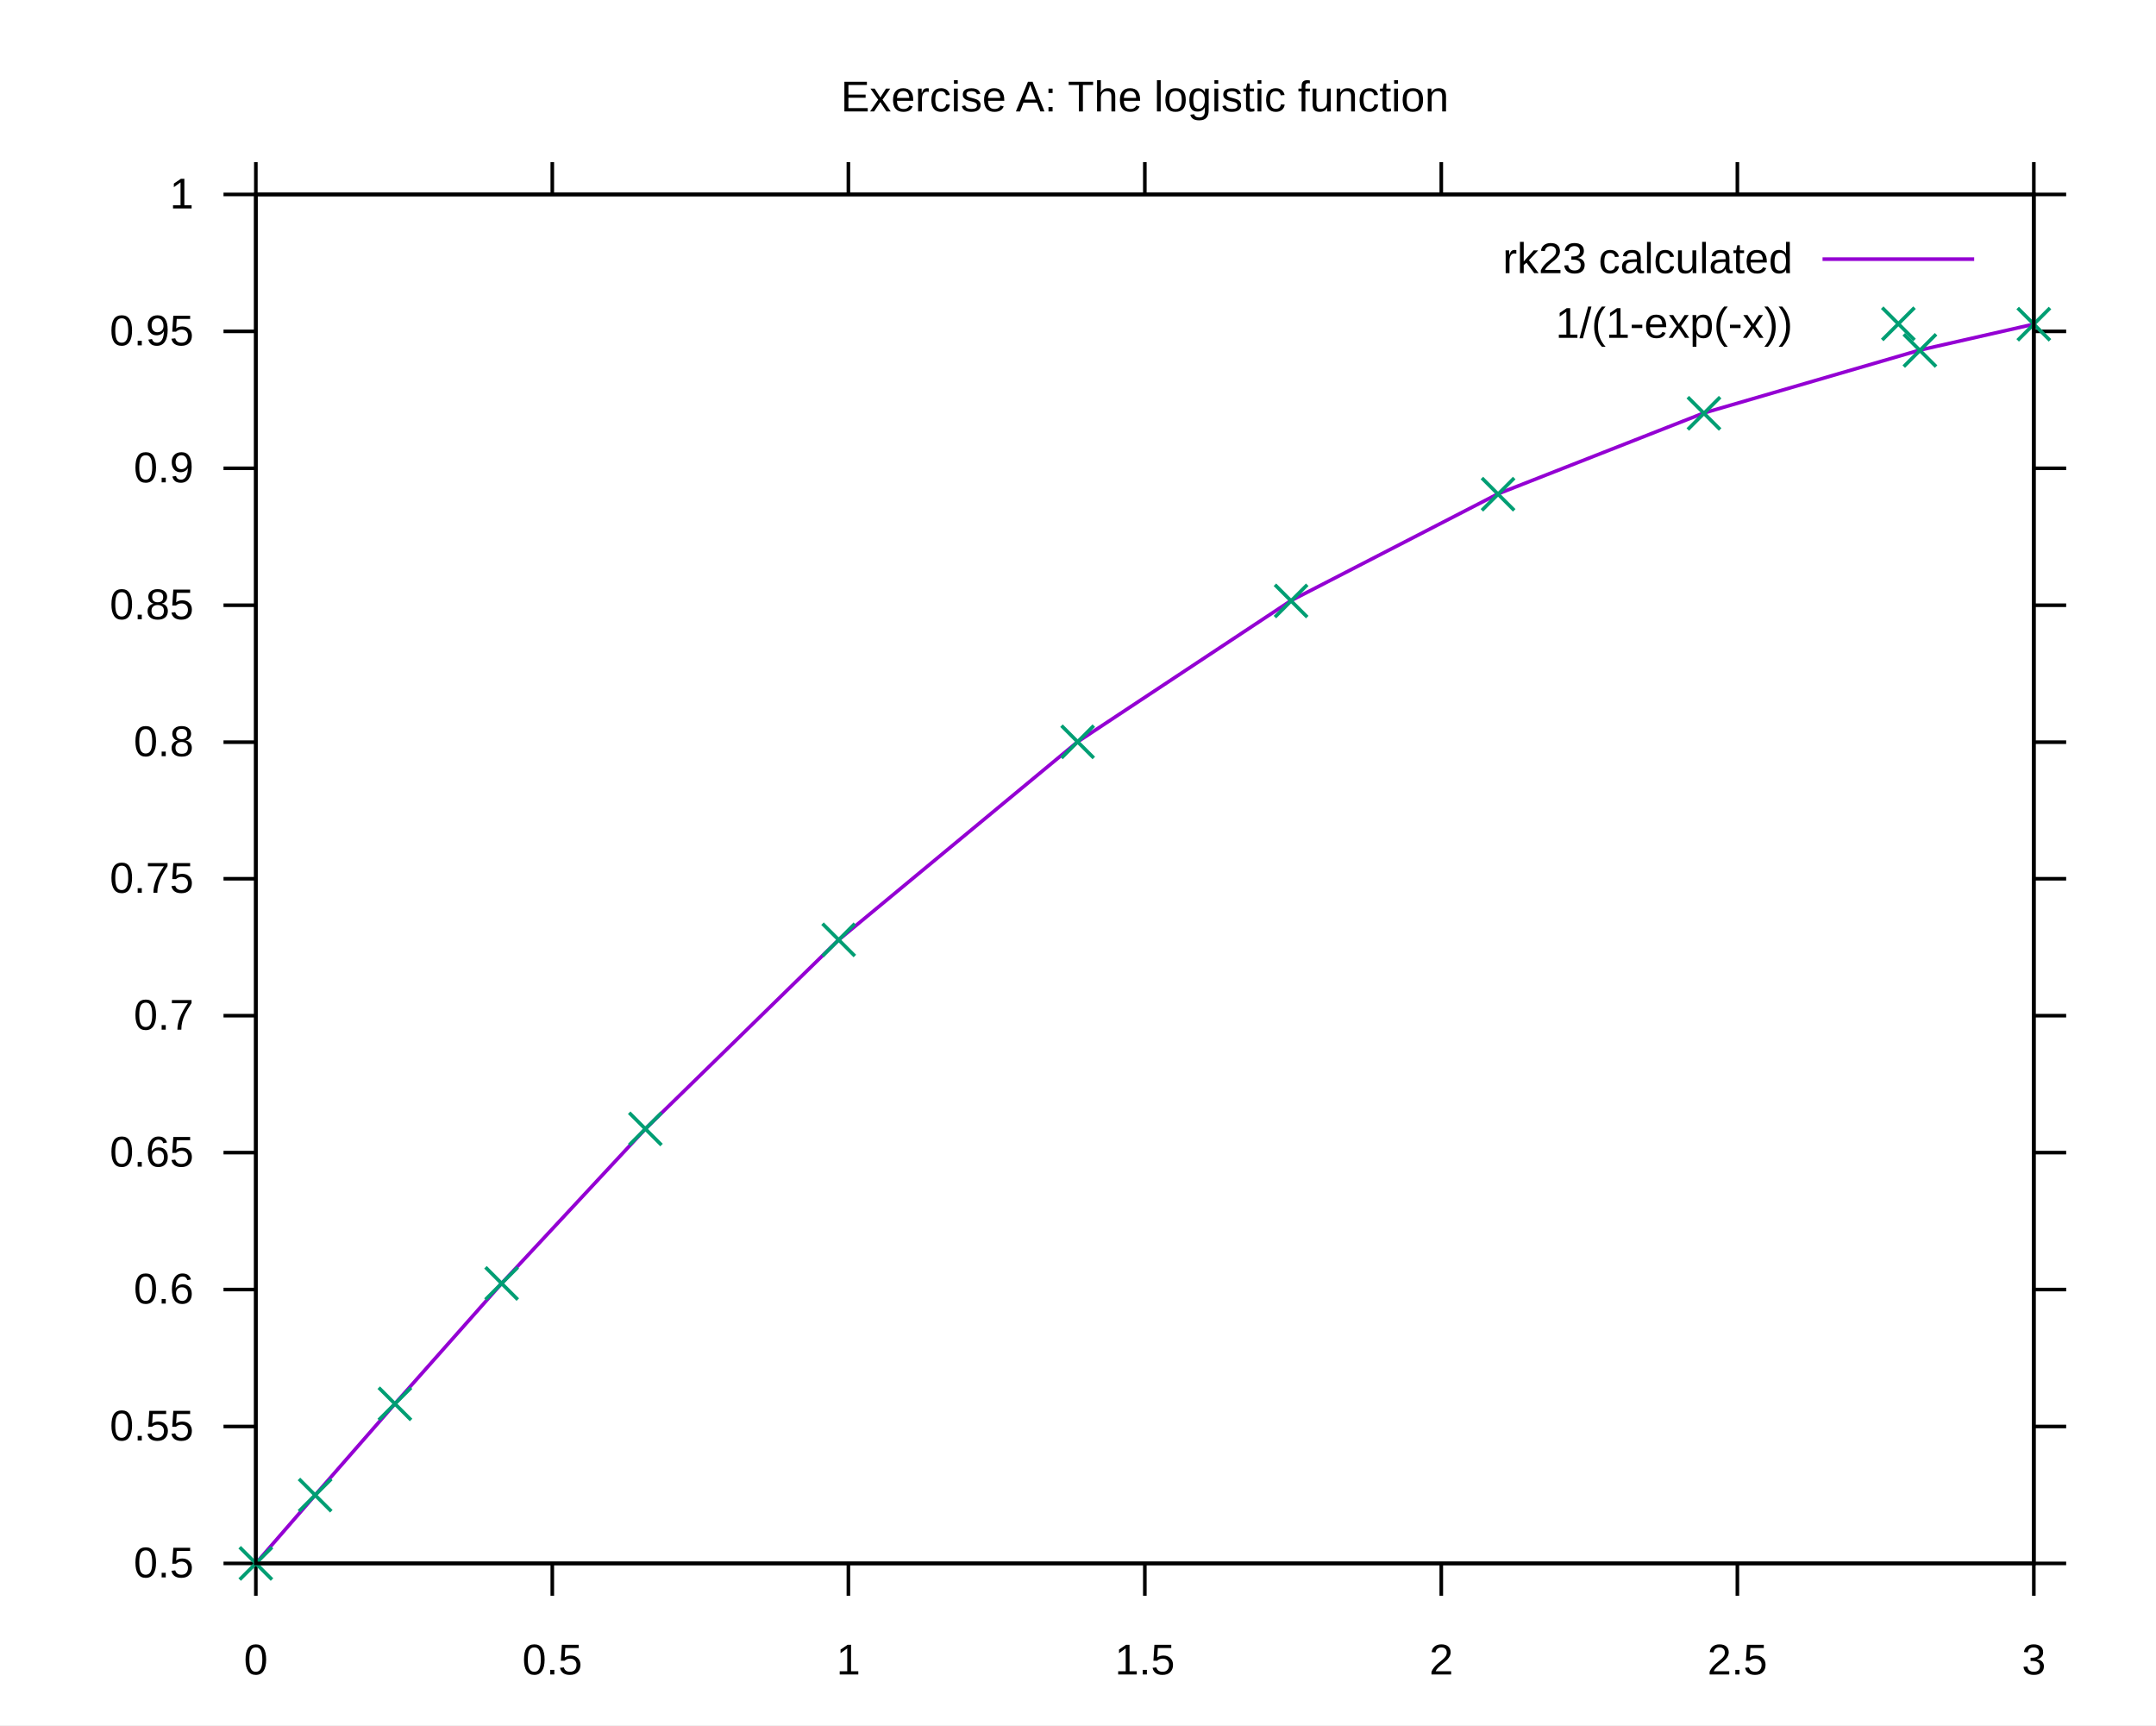
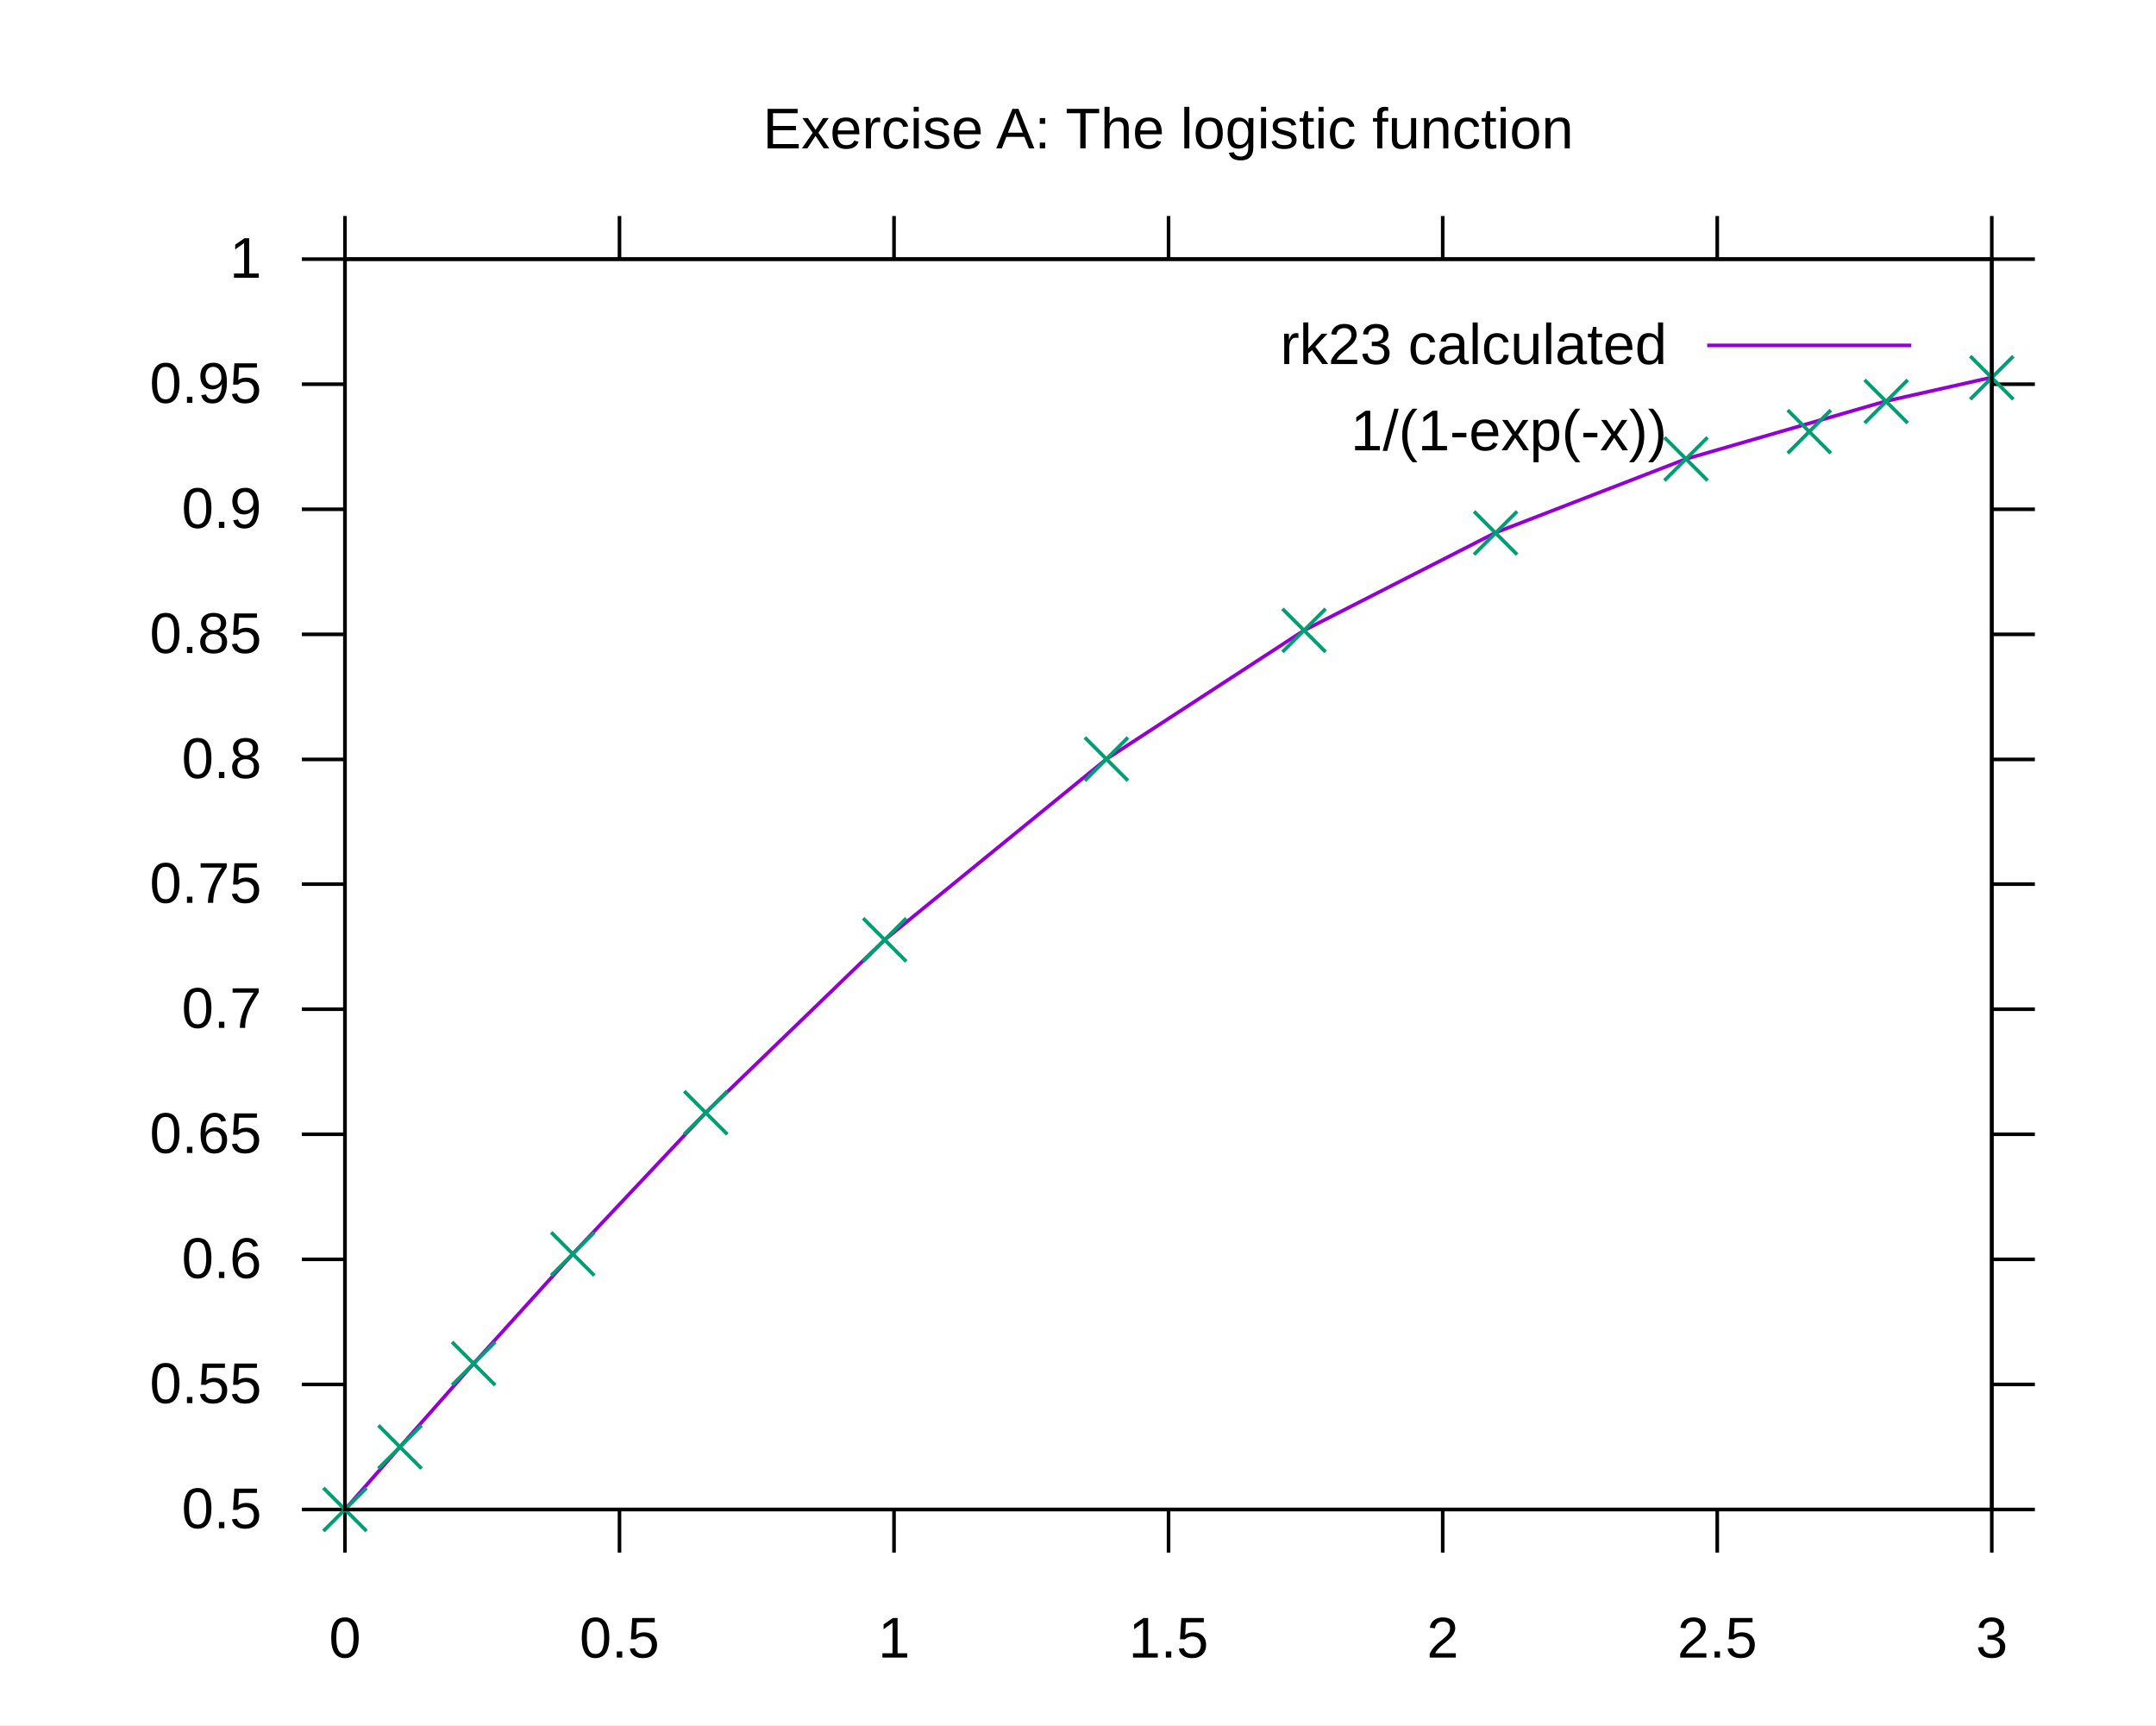
<svg xmlns="http://www.w3.org/2000/svg" xmlns:xlink="http://www.w3.org/1999/xlink" width="600" height="480" viewBox="0 0 600 480">
  <g id="gnuplot_canvas">
    <rect x="0" y="0" width="600" height="480" fill="#ffffff" />
    <defs>
      <circle id="gpDot" r="0.5" stroke-width="0.5" />
-       <path id="gpPt0" stroke-width="0.222" stroke="currentColor" d="M-1,0 h2 M0,-1 v2" />
-       <path id="gpPt1" stroke-width="0.222" stroke="currentColor" d="M-1,-1 L1,1 M1,-1 L-1,1" />
-       <path id="gpPt2" stroke-width="0.222" stroke="currentColor" d="M-1,0 L1,0 M0,-1 L0,1 M-1,-1 L1,1 M-1,1 L1,-1" />
-       <rect id="gpPt3" stroke-width="0.222" stroke="currentColor" x="-1" y="-1" width="2" height="2" />
-       <rect id="gpPt4" stroke-width="0.222" stroke="currentColor" fill="currentColor" x="-1" y="-1" width="2" height="2" />
-       <circle id="gpPt5" stroke-width="0.222" stroke="currentColor" cx="0" cy="0" r="1" />
+       <path id="gpPt0" stroke-width="0.167" stroke="currentColor" d="M-1,0 h2 M0,-1 v2" />
+       <path id="gpPt1" stroke-width="0.167" stroke="currentColor" d="M-1,-1 L1,1 M1,-1 L-1,1" />
+       <path id="gpPt2" stroke-width="0.167" stroke="currentColor" d="M-1,0 L1,0 M0,-1 L0,1 M-1,-1 L1,1 M-1,1 L1,-1" />
+       <rect id="gpPt3" stroke-width="0.167" stroke="currentColor" x="-1" y="-1" width="2" height="2" />
+       <rect id="gpPt4" stroke-width="0.167" stroke="currentColor" fill="currentColor" x="-1" y="-1" width="2" height="2" />
+       <circle id="gpPt5" stroke-width="0.167" stroke="currentColor" cx="0" cy="0" r="1" />
      <use xlink:href="#gpPt5" id="gpPt6" fill="currentColor" stroke="none" />
-       <path id="gpPt7" stroke-width="0.222" stroke="currentColor" d="M0,-1.33 L-1.33,0.67 L1.33,0.67 z" />
+       <path id="gpPt7" stroke-width="0.167" stroke="currentColor" d="M0,-1.33 L-1.33,0.67 L1.33,0.67 z" />
      <use xlink:href="#gpPt7" id="gpPt8" fill="currentColor" stroke="none" />
      <use xlink:href="#gpPt7" id="gpPt9" stroke="currentColor" transform="rotate(180)" />
      <use xlink:href="#gpPt9" id="gpPt10" fill="currentColor" stroke="none" />
      <use xlink:href="#gpPt3" id="gpPt11" stroke="currentColor" transform="rotate(45)" />
      <use xlink:href="#gpPt11" id="gpPt12" fill="currentColor" stroke="none" />
-       <path id="gpPt13" stroke-width="0.222" stroke="currentColor" d="M0,1.330 L1.265,0.411 L0.782,-1.067 L-0.782,-1.076 L-1.265,0.411 z" />
+       <path id="gpPt13" stroke-width="0.167" stroke="currentColor" d="M0,1.330 L1.265,0.411 L0.782,-1.067 L-0.782,-1.076 L-1.265,0.411 z" />
      <use xlink:href="#gpPt13" id="gpPt14" fill="currentColor" stroke="none" />
      <filter id="textbox" filterUnits="objectBoundingBox" x="0" y="0" height="1" width="1">
        <feFlood flood-color="#FFFFFF" flood-opacity="1" result="bgnd" />
        <feComposite in="SourceGraphic" in2="bgnd" operator="atop" />
      </filter>
      <filter id="greybox" filterUnits="objectBoundingBox" x="0" y="0" height="1" width="1">
        <feFlood flood-color="lightgrey" flood-opacity="1" result="grey" />
        <feComposite in="SourceGraphic" in2="grey" operator="atop" />
      </filter>
    </defs>
    <g fill="none" color="#FFFFFF" stroke="currentColor" stroke-width="1.00" stroke-linecap="butt" stroke-linejoin="miter">
</g>
    <g fill="none" color="black" stroke="currentColor" stroke-width="1.00" stroke-linecap="butt" stroke-linejoin="miter">
-       <path stroke="black" d="M71.2,435.0 L62.2,435.0 M566.0,435.0 L575.0,435.0  " />
-       <g transform="translate(53.9,438.9)" stroke="none" fill="black" font-family="Arial" font-size="12.00" text-anchor="end">
+       <path stroke="black" d="M96.0,420.0 L84.0,420.0 M554.3,420.0 L566.3,420.0  " />
+       <g transform="translate(72.8,425.2)" stroke="none" fill="black" font-family="Arial" font-size="16.00" text-anchor="end">
        <text>
          <tspan font-family="Arial"> 0.5</tspan>
        </text>
      </g>
    </g>
    <g fill="none" color="black" stroke="currentColor" stroke-width="1.00" stroke-linecap="butt" stroke-linejoin="miter">
-       <path stroke="black" d="M71.2,396.9 L62.2,396.9 M566.0,396.9 L575.0,396.9  " />
-       <g transform="translate(53.9,400.8)" stroke="none" fill="black" font-family="Arial" font-size="12.00" text-anchor="end">
+       <path stroke="black" d="M96.0,385.2 L84.0,385.2 M554.3,385.2 L566.3,385.2  " />
+       <g transform="translate(72.8,390.4)" stroke="none" fill="black" font-family="Arial" font-size="16.00" text-anchor="end">
        <text>
          <tspan font-family="Arial"> 0.55</tspan>
        </text>
      </g>
    </g>
    <g fill="none" color="black" stroke="currentColor" stroke-width="1.00" stroke-linecap="butt" stroke-linejoin="miter">
-       <path stroke="black" d="M71.2,358.8 L62.2,358.8 M566.0,358.8 L575.0,358.8  " />
-       <g transform="translate(53.9,362.7)" stroke="none" fill="black" font-family="Arial" font-size="12.00" text-anchor="end">
+       <path stroke="black" d="M96.0,350.4 L84.0,350.4 M554.3,350.4 L566.3,350.4  " />
+       <g transform="translate(72.8,355.6)" stroke="none" fill="black" font-family="Arial" font-size="16.00" text-anchor="end">
        <text>
          <tspan font-family="Arial"> 0.6</tspan>
        </text>
      </g>
    </g>
    <g fill="none" color="black" stroke="currentColor" stroke-width="1.00" stroke-linecap="butt" stroke-linejoin="miter">
-       <path stroke="black" d="M71.2,320.7 L62.2,320.7 M566.0,320.7 L575.0,320.7  " />
-       <g transform="translate(53.9,324.6)" stroke="none" fill="black" font-family="Arial" font-size="12.00" text-anchor="end">
+       <path stroke="black" d="M96.0,315.6 L84.0,315.6 M554.3,315.6 L566.3,315.6  " />
+       <g transform="translate(72.8,320.8)" stroke="none" fill="black" font-family="Arial" font-size="16.00" text-anchor="end">
        <text>
          <tspan font-family="Arial"> 0.65</tspan>
        </text>
      </g>
    </g>
    <g fill="none" color="black" stroke="currentColor" stroke-width="1.00" stroke-linecap="butt" stroke-linejoin="miter">
-       <path stroke="black" d="M71.2,282.6 L62.2,282.6 M566.0,282.6 L575.0,282.6  " />
-       <g transform="translate(53.9,286.5)" stroke="none" fill="black" font-family="Arial" font-size="12.00" text-anchor="end">
+       <path stroke="black" d="M96.0,280.8 L84.0,280.8 M554.3,280.8 L566.3,280.8  " />
+       <g transform="translate(72.8,286.0)" stroke="none" fill="black" font-family="Arial" font-size="16.00" text-anchor="end">
        <text>
          <tspan font-family="Arial"> 0.7</tspan>
        </text>
      </g>
    </g>
    <g fill="none" color="black" stroke="currentColor" stroke-width="1.00" stroke-linecap="butt" stroke-linejoin="miter">
-       <path stroke="black" d="M71.2,244.5 L62.2,244.5 M566.0,244.5 L575.0,244.5  " />
-       <g transform="translate(53.9,248.4)" stroke="none" fill="black" font-family="Arial" font-size="12.00" text-anchor="end">
+       <path stroke="black" d="M96.0,246.0 L84.0,246.0 M554.3,246.0 L566.3,246.0  " />
+       <g transform="translate(72.8,251.2)" stroke="none" fill="black" font-family="Arial" font-size="16.00" text-anchor="end">
        <text>
          <tspan font-family="Arial"> 0.75</tspan>
        </text>
      </g>
    </g>
    <g fill="none" color="black" stroke="currentColor" stroke-width="1.00" stroke-linecap="butt" stroke-linejoin="miter">
-       <path stroke="black" d="M71.2,206.5 L62.2,206.5 M566.0,206.5 L575.0,206.5  " />
-       <g transform="translate(53.9,210.4)" stroke="none" fill="black" font-family="Arial" font-size="12.00" text-anchor="end">
+       <path stroke="black" d="M96.0,211.3 L84.0,211.3 M554.3,211.3 L566.3,211.3  " />
+       <g transform="translate(72.8,216.5)" stroke="none" fill="black" font-family="Arial" font-size="16.00" text-anchor="end">
        <text>
          <tspan font-family="Arial"> 0.8</tspan>
        </text>
      </g>
    </g>
    <g fill="none" color="black" stroke="currentColor" stroke-width="1.00" stroke-linecap="butt" stroke-linejoin="miter">
-       <path stroke="black" d="M71.2,168.4 L62.2,168.4 M566.0,168.4 L575.0,168.4  " />
-       <g transform="translate(53.9,172.3)" stroke="none" fill="black" font-family="Arial" font-size="12.00" text-anchor="end">
+       <path stroke="black" d="M96.0,176.5 L84.0,176.5 M554.3,176.5 L566.3,176.5  " />
+       <g transform="translate(72.8,181.7)" stroke="none" fill="black" font-family="Arial" font-size="16.00" text-anchor="end">
        <text>
          <tspan font-family="Arial"> 0.85</tspan>
        </text>
      </g>
    </g>
    <g fill="none" color="black" stroke="currentColor" stroke-width="1.00" stroke-linecap="butt" stroke-linejoin="miter">
-       <path stroke="black" d="M71.2,130.3 L62.2,130.3 M566.0,130.3 L575.0,130.3  " />
-       <g transform="translate(53.9,134.2)" stroke="none" fill="black" font-family="Arial" font-size="12.00" text-anchor="end">
+       <path stroke="black" d="M96.0,141.7 L84.0,141.7 M554.3,141.7 L566.3,141.7  " />
+       <g transform="translate(72.8,146.9)" stroke="none" fill="black" font-family="Arial" font-size="16.00" text-anchor="end">
        <text>
          <tspan font-family="Arial"> 0.9</tspan>
        </text>
      </g>
    </g>
    <g fill="none" color="black" stroke="currentColor" stroke-width="1.00" stroke-linecap="butt" stroke-linejoin="miter">
-       <path stroke="black" d="M71.2,92.2 L62.2,92.2 M566.0,92.2 L575.0,92.2  " />
-       <g transform="translate(53.9,96.1)" stroke="none" fill="black" font-family="Arial" font-size="12.00" text-anchor="end">
+       <path stroke="black" d="M96.0,106.9 L84.0,106.9 M554.3,106.9 L566.3,106.9  " />
+       <g transform="translate(72.8,112.1)" stroke="none" fill="black" font-family="Arial" font-size="16.00" text-anchor="end">
        <text>
          <tspan font-family="Arial"> 0.95</tspan>
        </text>
      </g>
    </g>
    <g fill="none" color="black" stroke="currentColor" stroke-width="1.00" stroke-linecap="butt" stroke-linejoin="miter">
-       <path stroke="black" d="M71.2,54.1 L62.2,54.1 M566.0,54.1 L575.0,54.1  " />
-       <g transform="translate(53.9,58.0)" stroke="none" fill="black" font-family="Arial" font-size="12.00" text-anchor="end">
+       <path stroke="black" d="M96.0,72.1 L84.0,72.1 M554.3,72.1 L566.3,72.1  " />
+       <g transform="translate(72.8,77.3)" stroke="none" fill="black" font-family="Arial" font-size="16.00" text-anchor="end">
        <text>
          <tspan font-family="Arial"> 1</tspan>
        </text>
      </g>
    </g>
    <g fill="none" color="black" stroke="currentColor" stroke-width="1.00" stroke-linecap="butt" stroke-linejoin="miter">
-       <path stroke="black" d="M71.2,435.0 L71.2,444.0 M71.2,54.1 L71.2,45.1  " />
-       <g transform="translate(71.2,465.9)" stroke="none" fill="black" font-family="Arial" font-size="12.00" text-anchor="middle">
+       <path stroke="black" d="M96.0,420.0 L96.0,432.0 M96.0,72.1 L96.0,60.1  " />
+       <g transform="translate(96.0,461.2)" stroke="none" fill="black" font-family="Arial" font-size="16.00" text-anchor="middle">
        <text>
          <tspan font-family="Arial"> 0</tspan>
        </text>
      </g>
    </g>
    <g fill="none" color="black" stroke="currentColor" stroke-width="1.00" stroke-linecap="butt" stroke-linejoin="miter">
-       <path stroke="black" d="M153.7,435.0 L153.7,444.0 M153.7,54.1 L153.7,45.1  " />
-       <g transform="translate(153.7,465.9)" stroke="none" fill="black" font-family="Arial" font-size="12.00" text-anchor="middle">
+       <path stroke="black" d="M172.4,420.0 L172.4,432.0 M172.4,72.1 L172.4,60.1  " />
+       <g transform="translate(172.4,461.2)" stroke="none" fill="black" font-family="Arial" font-size="16.00" text-anchor="middle">
        <text>
          <tspan font-family="Arial"> 0.5</tspan>
        </text>
      </g>
    </g>
    <g fill="none" color="black" stroke="currentColor" stroke-width="1.00" stroke-linecap="butt" stroke-linejoin="miter">
-       <path stroke="black" d="M236.1,435.0 L236.1,444.0 M236.1,54.1 L236.1,45.1  " />
-       <g transform="translate(236.1,465.9)" stroke="none" fill="black" font-family="Arial" font-size="12.00" text-anchor="middle">
+       <path stroke="black" d="M248.8,420.0 L248.8,432.0 M248.8,72.1 L248.8,60.1  " />
+       <g transform="translate(248.8,461.2)" stroke="none" fill="black" font-family="Arial" font-size="16.00" text-anchor="middle">
        <text>
          <tspan font-family="Arial"> 1</tspan>
        </text>
      </g>
    </g>
    <g fill="none" color="black" stroke="currentColor" stroke-width="1.00" stroke-linecap="butt" stroke-linejoin="miter">
-       <path stroke="black" d="M318.6,435.0 L318.6,444.0 M318.6,54.1 L318.6,45.1  " />
-       <g transform="translate(318.6,465.9)" stroke="none" fill="black" font-family="Arial" font-size="12.00" text-anchor="middle">
+       <path stroke="black" d="M325.2,420.0 L325.2,432.0 M325.2,72.1 L325.2,60.1  " />
+       <g transform="translate(325.2,461.2)" stroke="none" fill="black" font-family="Arial" font-size="16.00" text-anchor="middle">
        <text>
          <tspan font-family="Arial"> 1.5</tspan>
        </text>
      </g>
    </g>
    <g fill="none" color="black" stroke="currentColor" stroke-width="1.00" stroke-linecap="butt" stroke-linejoin="miter">
-       <path stroke="black" d="M401.1,435.0 L401.1,444.0 M401.1,54.1 L401.1,45.1  " />
-       <g transform="translate(401.1,465.9)" stroke="none" fill="black" font-family="Arial" font-size="12.00" text-anchor="middle">
+       <path stroke="black" d="M401.5,420.0 L401.5,432.0 M401.5,72.1 L401.5,60.1  " />
+       <g transform="translate(401.5,461.2)" stroke="none" fill="black" font-family="Arial" font-size="16.00" text-anchor="middle">
        <text>
          <tspan font-family="Arial"> 2</tspan>
        </text>
      </g>
    </g>
    <g fill="none" color="black" stroke="currentColor" stroke-width="1.00" stroke-linecap="butt" stroke-linejoin="miter">
-       <path stroke="black" d="M483.5,435.0 L483.5,444.0 M483.5,54.1 L483.5,45.1  " />
-       <g transform="translate(483.5,465.9)" stroke="none" fill="black" font-family="Arial" font-size="12.00" text-anchor="middle">
+       <path stroke="black" d="M477.9,420.0 L477.9,432.0 M477.9,72.1 L477.9,60.1  " />
+       <g transform="translate(477.9,461.2)" stroke="none" fill="black" font-family="Arial" font-size="16.00" text-anchor="middle">
        <text>
          <tspan font-family="Arial"> 2.5</tspan>
        </text>
      </g>
    </g>
    <g fill="none" color="black" stroke="currentColor" stroke-width="1.00" stroke-linecap="butt" stroke-linejoin="miter">
-       <path stroke="black" d="M566.0,435.0 L566.0,444.0 M566.0,54.1 L566.0,45.1  " />
-       <g transform="translate(566.0,465.9)" stroke="none" fill="black" font-family="Arial" font-size="12.00" text-anchor="middle">
+       <path stroke="black" d="M554.3,420.0 L554.3,432.0 M554.3,72.1 L554.3,60.1  " />
+       <g transform="translate(554.3,461.2)" stroke="none" fill="black" font-family="Arial" font-size="16.00" text-anchor="middle">
        <text>
          <tspan font-family="Arial"> 3</tspan>
        </text>
      </g>
    </g>
    <g fill="none" color="black" stroke="currentColor" stroke-width="1.00" stroke-linecap="butt" stroke-linejoin="miter">
</g>
    <g fill="none" color="black" stroke="currentColor" stroke-width="1.00" stroke-linecap="butt" stroke-linejoin="miter">
-       <path stroke="black" d="M71.2,54.1 L71.2,435.0 L566.0,435.0 L566.0,54.1 L71.2,54.1 Z  " />
-     </g>
-     <g fill="none" color="black" stroke="currentColor" stroke-width="1.00" stroke-linecap="butt" stroke-linejoin="miter">
-       <g transform="translate(318.6,31.0)" stroke="none" fill="black" font-family="Arial" font-size="12.00" text-anchor="middle">
+       <path stroke="black" d="M96.0,72.1 L96.0,420.0 L554.3,420.0 L554.3,72.1 L96.0,72.1 Z  " />
+     </g>
+     <g fill="none" color="black" stroke="currentColor" stroke-width="1.00" stroke-linecap="butt" stroke-linejoin="miter">
+       <g transform="translate(325.1,41.3)" stroke="none" fill="black" font-family="Arial" font-size="16.00" text-anchor="middle">
        <text>
          <tspan font-family="Arial">Exercise A: The logistic function</tspan>
        </text>
      </g>
    </g>
    <g id="gnuplot_plot_1">
      <g fill="none" color="black" stroke="currentColor" stroke-width="1.00" stroke-linecap="butt" stroke-linejoin="miter">
-         <g transform="translate(498.9,76.0)" stroke="none" fill="black" font-family="Arial" font-size="12.00" text-anchor="end">
+         <g transform="translate(463.9,101.3)" stroke="none" fill="black" font-family="Arial" font-size="16.00" text-anchor="end">
          <text>
            <tspan font-family="Arial">rk23 calculated</tspan>
          </text>
        </g>
      </g>
      <g fill="none" color="black" stroke="currentColor" stroke-width="1.00" stroke-linecap="butt" stroke-linejoin="miter">
-         <path stroke="rgb(148,   0, 211)" d="M507.2,72.1 L549.4,72.1 M71.2,435.0 L87.7,416.0 L109.9,390.6 L139.6,357.1 L179.6,314.1 L233.4,261.5   L299.9,206.4 L359.3,167.1 L416.9,137.4 L474.2,114.9 L534.3,97.4 L566.0,90.2  " />
+         <path stroke="rgb(148,   0, 211)" d="M475.1,96.1 L531.9,96.1 M96.0,420.0 L111.3,402.6 L131.8,379.4 L159.4,348.9 L196.4,309.6 L246.2,261.5   L307.9,211.2 L362.9,175.4 L416.2,148.2 L469.2,127.7 L524.9,111.6 L554.3,105.0  " />
      </g>
    </g>
    <g id="gnuplot_plot_2">
      <g fill="none" color="black" stroke="currentColor" stroke-width="1.00" stroke-linecap="butt" stroke-linejoin="miter">
-         <g transform="translate(498.9,94.0)" stroke="none" fill="black" font-family="Arial" font-size="12.00" text-anchor="end">
+         <g transform="translate(463.9,125.3)" stroke="none" fill="black" font-family="Arial" font-size="16.00" text-anchor="end">
          <text>
            <tspan font-family="Arial">1/(1-exp(-x))</tspan>
          </text>
        </g>
      </g>
      <g fill="none" color="black" stroke="currentColor" stroke-width="1.00" stroke-linecap="butt" stroke-linejoin="miter">
-         <use xlink:href="#gpPt1" transform="translate(71.2,435.0) scale(4.50)" color="rgb(  0, 158, 115)" />
-         <use xlink:href="#gpPt1" transform="translate(87.7,416.0) scale(4.50)" color="rgb(  0, 158, 115)" />
-         <use xlink:href="#gpPt1" transform="translate(109.9,390.6) scale(4.50)" color="rgb(  0, 158, 115)" />
-         <use xlink:href="#gpPt1" transform="translate(139.6,357.1) scale(4.50)" color="rgb(  0, 158, 115)" />
-         <use xlink:href="#gpPt1" transform="translate(179.6,314.1) scale(4.50)" color="rgb(  0, 158, 115)" />
-         <use xlink:href="#gpPt1" transform="translate(233.4,261.5) scale(4.50)" color="rgb(  0, 158, 115)" />
-         <use xlink:href="#gpPt1" transform="translate(299.9,206.4) scale(4.50)" color="rgb(  0, 158, 115)" />
-         <use xlink:href="#gpPt1" transform="translate(359.3,167.2) scale(4.50)" color="rgb(  0, 158, 115)" />
-         <use xlink:href="#gpPt1" transform="translate(416.9,137.5) scale(4.50)" color="rgb(  0, 158, 115)" />
-         <use xlink:href="#gpPt1" transform="translate(474.2,115.0) scale(4.50)" color="rgb(  0, 158, 115)" />
-         <use xlink:href="#gpPt1" transform="translate(534.3,97.5) scale(4.50)" color="rgb(  0, 158, 115)" />
-         <use xlink:href="#gpPt1" transform="translate(566.0,90.2) scale(4.50)" color="rgb(  0, 158, 115)" />
-         <use xlink:href="#gpPt1" transform="translate(528.3,90.1) scale(4.50)" color="rgb(  0, 158, 115)" />
+         <use xlink:href="#gpPt1" transform="translate(96.0,420.0) scale(6.00)" color="rgb(  0, 158, 115)" />
+         <use xlink:href="#gpPt1" transform="translate(111.3,402.6) scale(6.00)" color="rgb(  0, 158, 115)" />
+         <use xlink:href="#gpPt1" transform="translate(131.8,379.4) scale(6.00)" color="rgb(  0, 158, 115)" />
+         <use xlink:href="#gpPt1" transform="translate(159.4,348.9) scale(6.00)" color="rgb(  0, 158, 115)" />
+         <use xlink:href="#gpPt1" transform="translate(196.4,309.6) scale(6.00)" color="rgb(  0, 158, 115)" />
+         <use xlink:href="#gpPt1" transform="translate(246.2,261.5) scale(6.00)" color="rgb(  0, 158, 115)" />
+         <use xlink:href="#gpPt1" transform="translate(307.9,211.2) scale(6.00)" color="rgb(  0, 158, 115)" />
+         <use xlink:href="#gpPt1" transform="translate(362.9,175.4) scale(6.00)" color="rgb(  0, 158, 115)" />
+         <use xlink:href="#gpPt1" transform="translate(416.2,148.3) scale(6.00)" color="rgb(  0, 158, 115)" />
+         <use xlink:href="#gpPt1" transform="translate(469.2,127.7) scale(6.00)" color="rgb(  0, 158, 115)" />
+         <use xlink:href="#gpPt1" transform="translate(524.9,111.7) scale(6.00)" color="rgb(  0, 158, 115)" />
+         <use xlink:href="#gpPt1" transform="translate(554.3,105.1) scale(6.00)" color="rgb(  0, 158, 115)" />
+         <use xlink:href="#gpPt1" transform="translate(503.5,120.1) scale(6.00)" color="rgb(  0, 158, 115)" />
      </g>
    </g>
    <g fill="none" color="#FFFFFF" stroke="rgb(  0, 158, 115)" stroke-width="2.00" stroke-linecap="butt" stroke-linejoin="miter">
</g>
    <g fill="none" color="black" stroke="currentColor" stroke-width="2.00" stroke-linecap="butt" stroke-linejoin="miter">
</g>
    <g fill="none" color="black" stroke="black" stroke-width="1.00" stroke-linecap="butt" stroke-linejoin="miter">
</g>
    <g fill="none" color="black" stroke="currentColor" stroke-width="1.00" stroke-linecap="butt" stroke-linejoin="miter">
-       <path stroke="black" d="M71.2,54.1 L71.2,435.0 L566.0,435.0 L566.0,54.1 L71.2,54.1 Z  " />
+       <path stroke="black" d="M96.0,72.1 L96.0,420.0 L554.3,420.0 L554.3,72.1 L96.0,72.1 Z  " />
    </g>
    <g fill="none" color="black" stroke="currentColor" stroke-width="1.00" stroke-linecap="butt" stroke-linejoin="miter">
</g>
  </g>
</svg>
